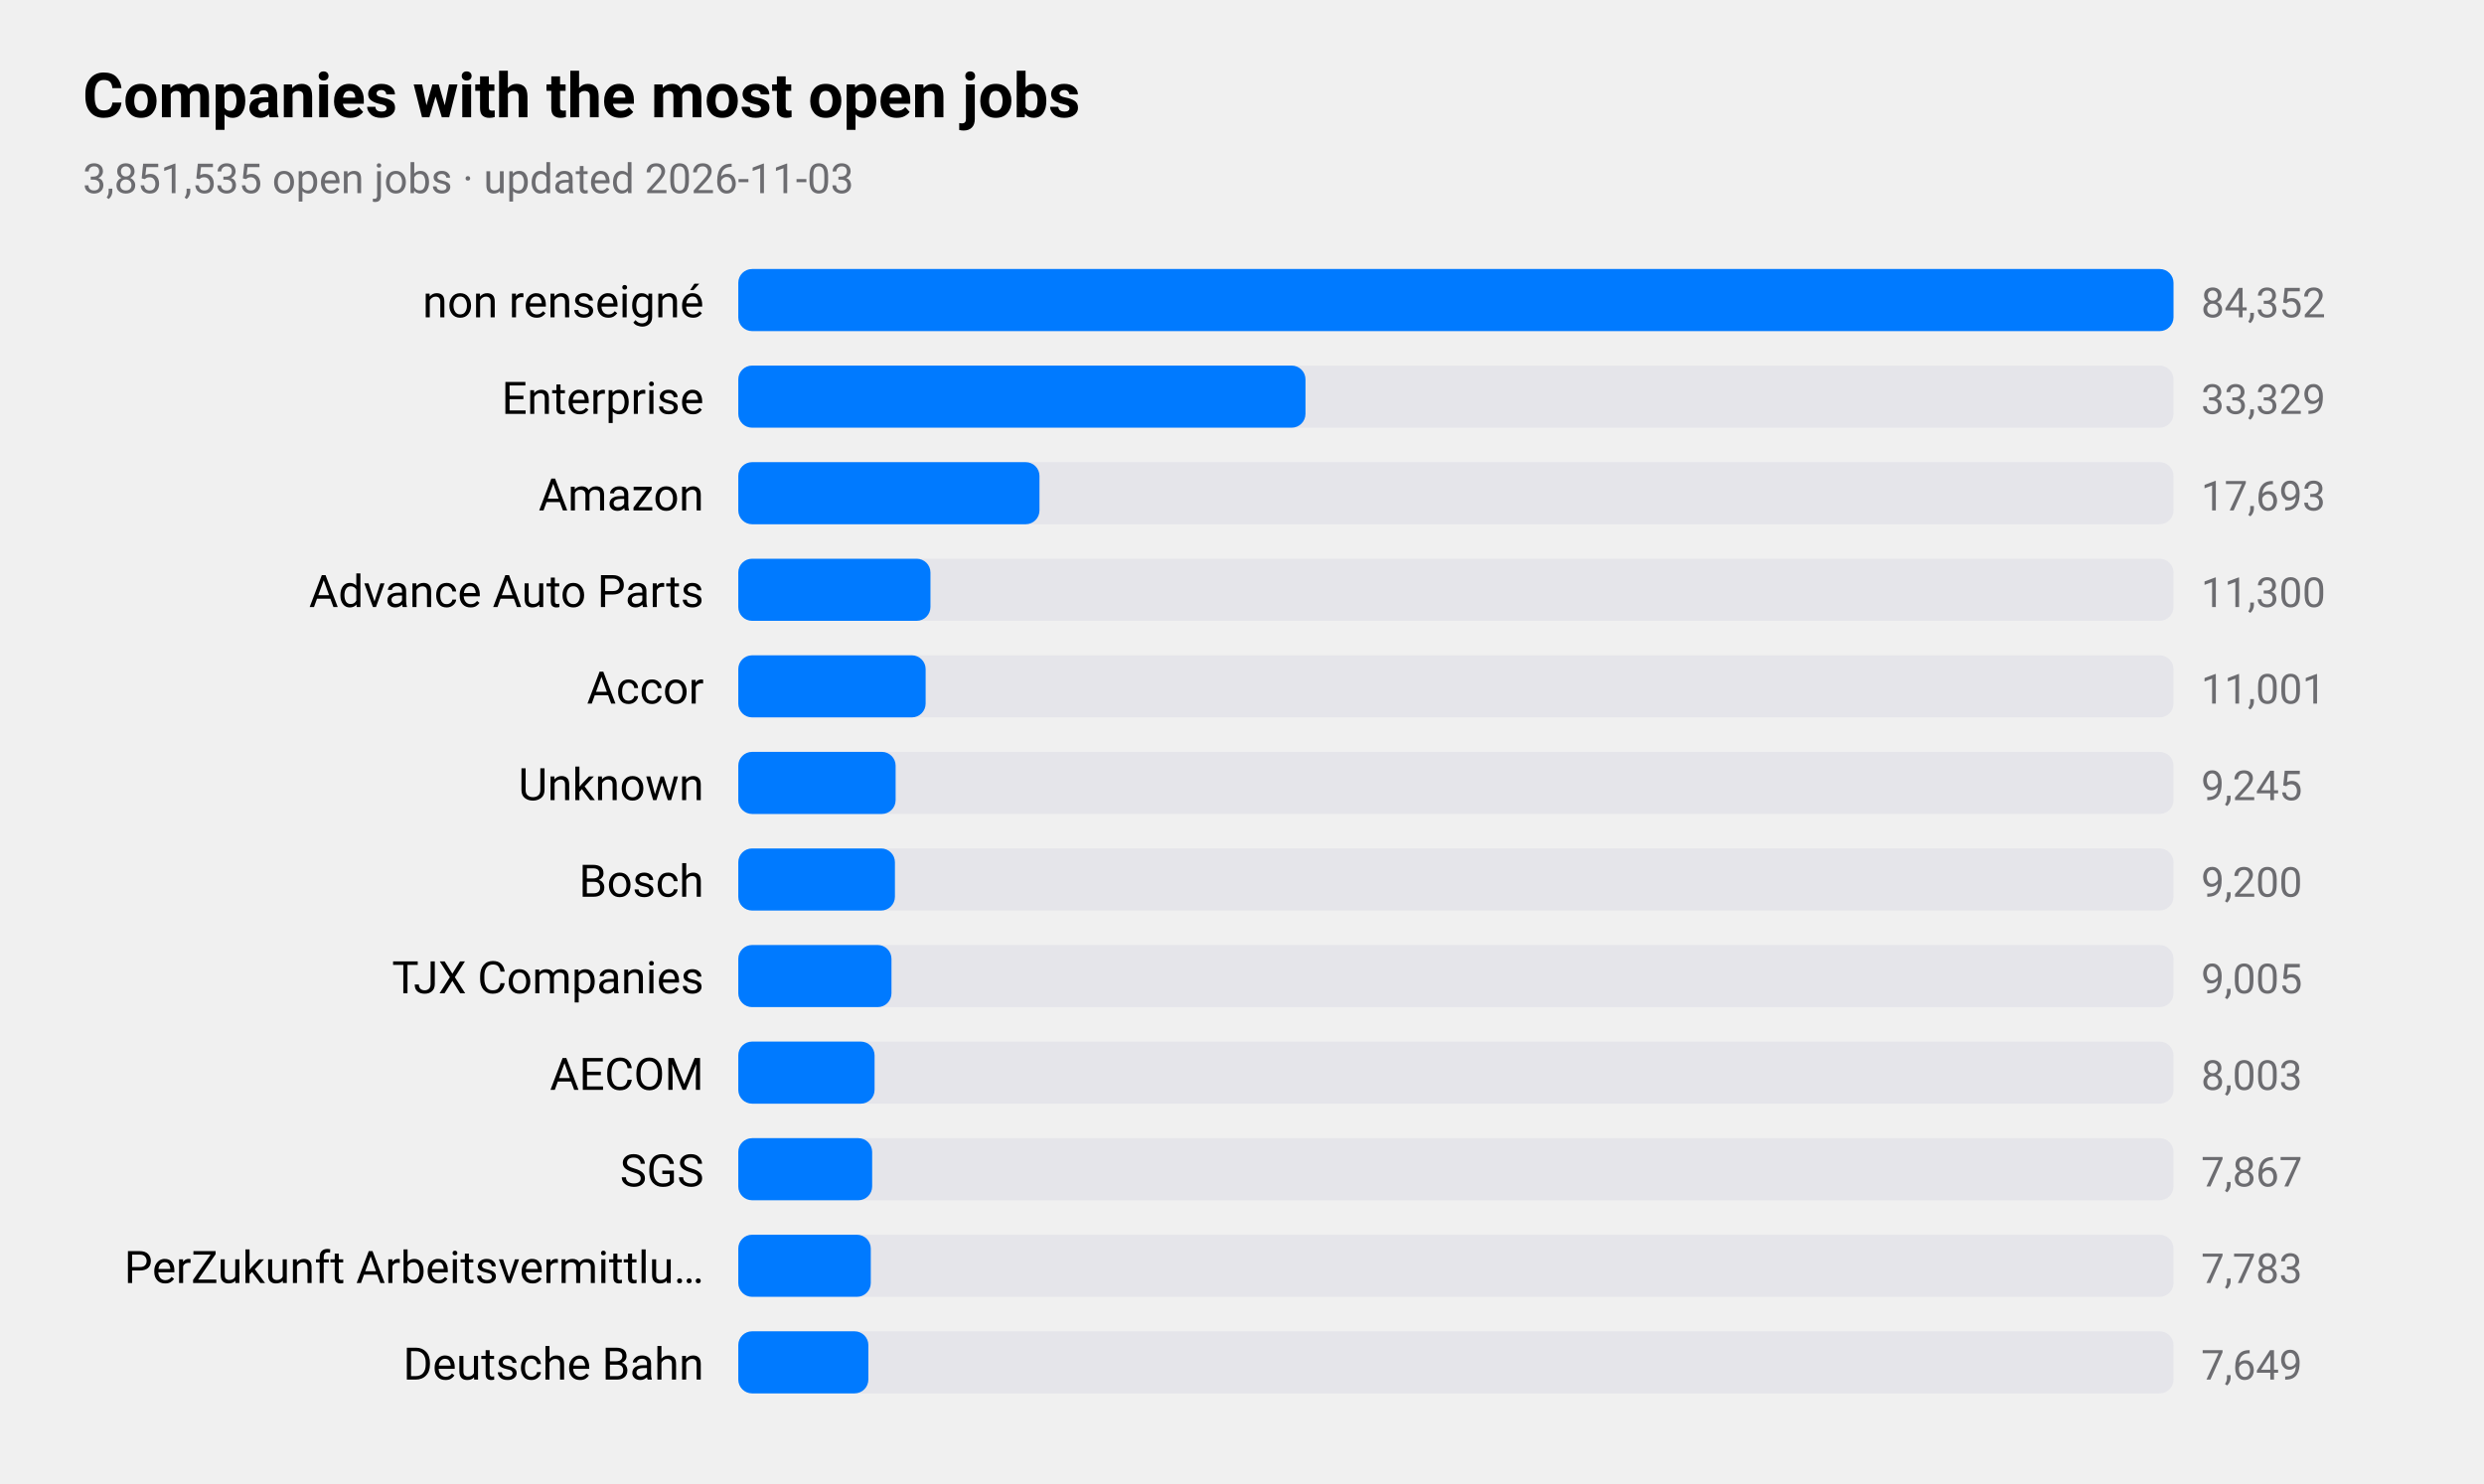
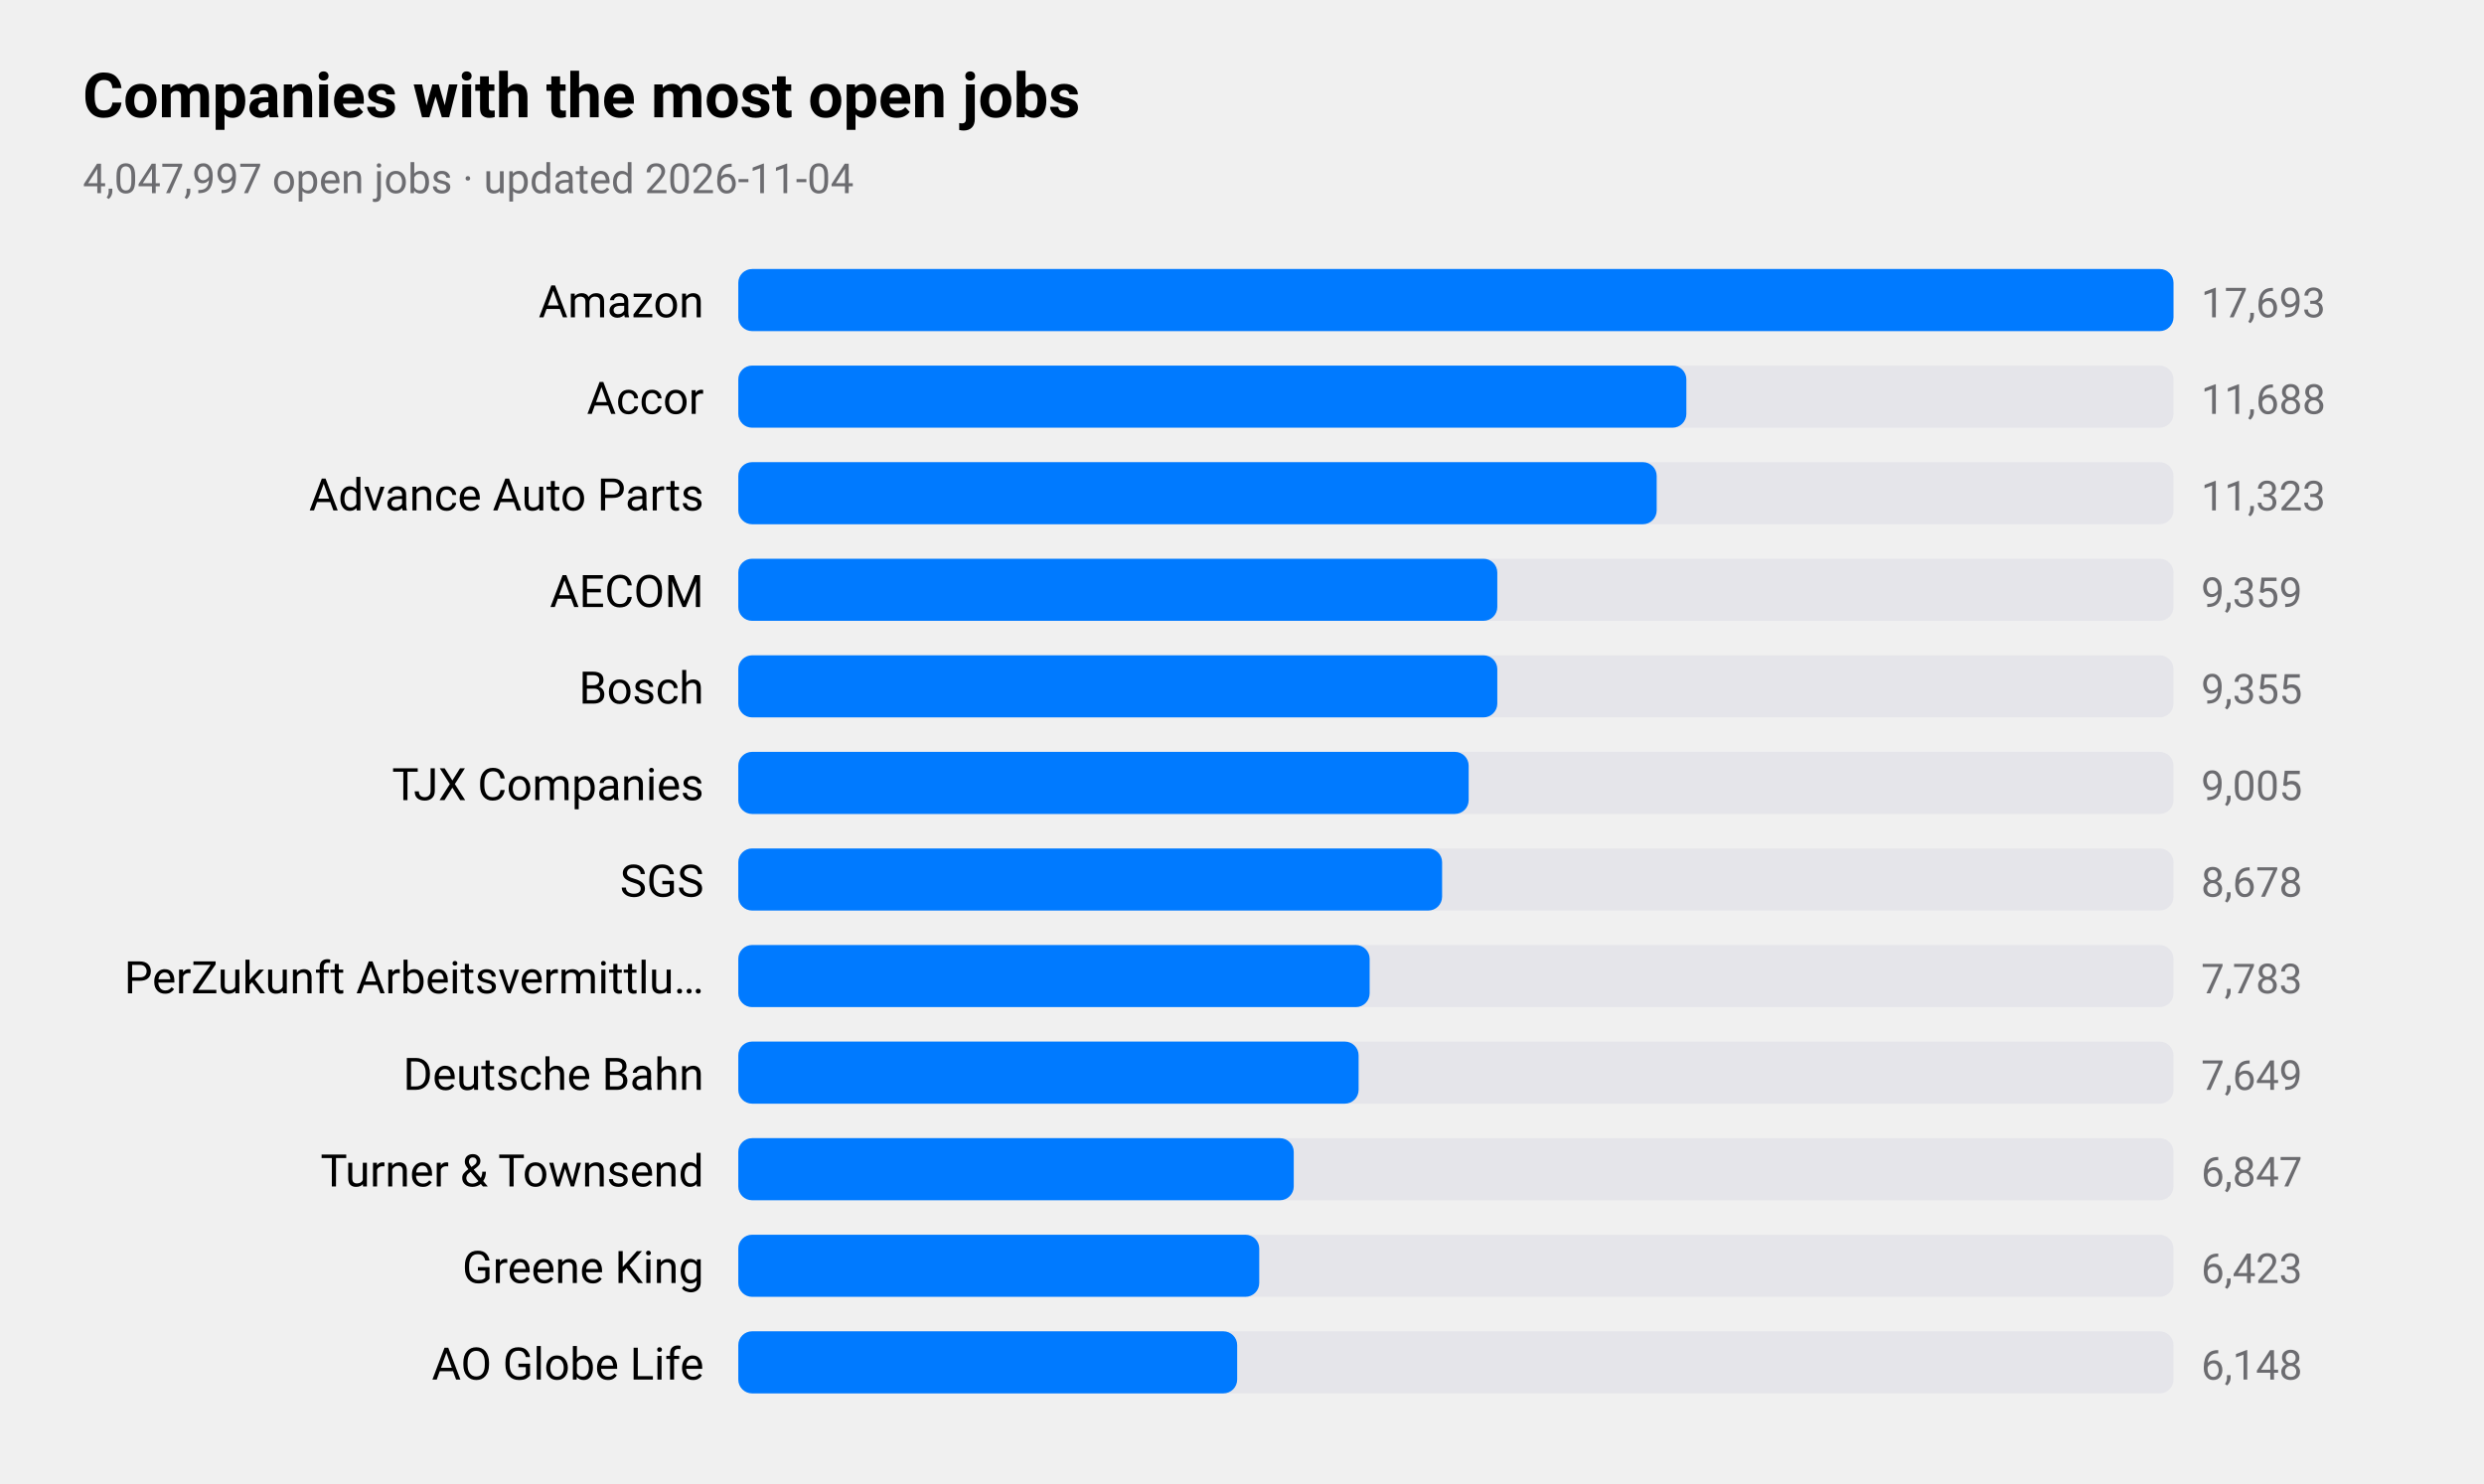
<svg xmlns="http://www.w3.org/2000/svg" viewBox="0 0 720 430" width="720" height="430" role="img" aria-label="Companies with the most open jobs">
  <style>
text{font-family:-apple-system,BlinkMacSystemFont,"SF Pro Text","Helvetica Neue","Segoe UI",Roboto,sans-serif;fill:#000}
.sub,.val,.axis{fill:#6c6c70}.bar{fill:#007aff}.track{fill:#e5e5ea}.grid{stroke:#d1d1d6}
.l1{fill:none;stroke:#007aff;stroke-width:2.5}.d1{fill:#007aff}.l2{fill:none;stroke:#ff9500;stroke-width:2.5}.d2{fill:#ff9500}
.l3{fill:none;stroke:#34c759;stroke-width:2.5}.d3{fill:#34c759}.l4{fill:none;stroke:#af52de;stroke-width:2.5}.d4{fill:#af52de}
.l5{fill:none;stroke:#ff3b30;stroke-width:2.5}.d5{fill:#ff3b30}.l6{fill:none;stroke:#00b8d4;stroke-width:2.5}.d6{fill:#00b8d4}
@media(prefers-color-scheme:dark){text{fill:#fff}.sub,.val,.axis{fill:#98989d}.bar{fill:#0a84ff}.track{fill:#2c2c2e}.grid{stroke:#38383a}
.l1{stroke:#0a84ff}.d1{fill:#0a84ff}.l2{stroke:#ff9f0a}.d2{fill:#ff9f0a}
.l3{stroke:#30d158}.d3{fill:#30d158}.l4{stroke:#bf5af2}.d4{fill:#bf5af2}.l5{stroke:#ff453a}.d5{fill:#ff453a}.l6{stroke:#40cbe0}.d6{fill:#40cbe0}}
</style>
  <text x="24" y="34" font-size="18" font-weight="600">Companies with the most open jobs</text>
-   <text class="sub" x="24" y="56" font-size="12">3,851,535 open jobs · updated 2026-11-03</text>
-   <text x="204" y="92" font-size="13" text-anchor="end">non renseigné</text>
+   <text class="sub" x="24" y="56" font-size="12">4,047,997 open jobs · updated 2026-11-04</text>
+   <text x="204" y="92" font-size="13" text-anchor="end">Amazon</text>
  <rect class="track" x="214" y="78" width="416" height="18" rx="4" />
  <rect class="bar" x="214" y="78" width="416.0" height="18" rx="4" />
-   <text class="val" x="638" y="92" font-size="12">84,352</text>
-   <text x="204" y="120" font-size="13" text-anchor="end">Enterprise</text>
+   <text class="val" x="638" y="92" font-size="12">17,693</text>
+   <text x="204" y="120" font-size="13" text-anchor="end">Accor</text>
  <rect class="track" x="214" y="106" width="416" height="18" rx="4" />
-   <rect class="bar" x="214" y="106" width="164.4" height="18" rx="4" />
-   <text class="val" x="638" y="120" font-size="12">33,329</text>
-   <text x="204" y="148" font-size="13" text-anchor="end">Amazon</text>
+   <rect class="bar" x="214" y="106" width="274.8" height="18" rx="4" />
+   <text class="val" x="638" y="120" font-size="12">11,688</text>
+   <text x="204" y="148" font-size="13" text-anchor="end">Advance Auto Parts</text>
  <rect class="track" x="214" y="134" width="416" height="18" rx="4" />
-   <rect class="bar" x="214" y="134" width="87.3" height="18" rx="4" />
-   <text class="val" x="638" y="148" font-size="12">17,693</text>
-   <text x="204" y="176" font-size="13" text-anchor="end">Advance Auto Parts</text>
+   <rect class="bar" x="214" y="134" width="266.2" height="18" rx="4" />
+   <text class="val" x="638" y="148" font-size="12">11,323</text>
+   <text x="204" y="176" font-size="13" text-anchor="end">AECOM</text>
  <rect class="track" x="214" y="162" width="416" height="18" rx="4" />
-   <rect class="bar" x="214" y="162" width="55.7" height="18" rx="4" />
-   <text class="val" x="638" y="176" font-size="12">11,300</text>
-   <text x="204" y="204" font-size="13" text-anchor="end">Accor</text>
+   <rect class="bar" x="214" y="162" width="220.0" height="18" rx="4" />
+   <text class="val" x="638" y="176" font-size="12">9,359</text>
+   <text x="204" y="204" font-size="13" text-anchor="end">Bosch</text>
  <rect class="track" x="214" y="190" width="416" height="18" rx="4" />
-   <rect class="bar" x="214" y="190" width="54.3" height="18" rx="4" />
-   <text class="val" x="638" y="204" font-size="12">11,001</text>
-   <text x="204" y="232" font-size="13" text-anchor="end">Unknown</text>
+   <rect class="bar" x="214" y="190" width="220.0" height="18" rx="4" />
+   <text class="val" x="638" y="204" font-size="12">9,355</text>
+   <text x="204" y="232" font-size="13" text-anchor="end">TJX Companies</text>
  <rect class="track" x="214" y="218" width="416" height="18" rx="4" />
-   <rect class="bar" x="214" y="218" width="45.6" height="18" rx="4" />
-   <text class="val" x="638" y="232" font-size="12">9,245</text>
-   <text x="204" y="260" font-size="13" text-anchor="end">Bosch</text>
+   <rect class="bar" x="214" y="218" width="211.7" height="18" rx="4" />
+   <text class="val" x="638" y="232" font-size="12">9,005</text>
+   <text x="204" y="260" font-size="13" text-anchor="end">SGS</text>
  <rect class="track" x="214" y="246" width="416" height="18" rx="4" />
-   <rect class="bar" x="214" y="246" width="45.4" height="18" rx="4" />
-   <text class="val" x="638" y="260" font-size="12">9,200</text>
-   <text x="204" y="288" font-size="13" text-anchor="end">TJX Companies</text>
+   <rect class="bar" x="214" y="246" width="204.0" height="18" rx="4" />
+   <text class="val" x="638" y="260" font-size="12">8,678</text>
+   <text x="204" y="288" font-size="13" text-anchor="end">PerZukunft Arbeitsvermittlu…</text>
  <rect class="track" x="214" y="274" width="416" height="18" rx="4" />
-   <rect class="bar" x="214" y="274" width="44.4" height="18" rx="4" />
-   <text class="val" x="638" y="288" font-size="12">9,005</text>
-   <text x="204" y="316" font-size="13" text-anchor="end">AECOM</text>
+   <rect class="bar" x="214" y="274" width="183.0" height="18" rx="4" />
+   <text class="val" x="638" y="288" font-size="12">7,783</text>
+   <text x="204" y="316" font-size="13" text-anchor="end">Deutsche Bahn</text>
  <rect class="track" x="214" y="302" width="416" height="18" rx="4" />
-   <rect class="bar" x="214" y="302" width="39.5" height="18" rx="4" />
-   <text class="val" x="638" y="316" font-size="12">8,003</text>
-   <text x="204" y="344" font-size="13" text-anchor="end">SGS</text>
+   <rect class="bar" x="214" y="302" width="179.8" height="18" rx="4" />
+   <text class="val" x="638" y="316" font-size="12">7,649</text>
+   <text x="204" y="344" font-size="13" text-anchor="end">Turner &amp; Townsend</text>
  <rect class="track" x="214" y="330" width="416" height="18" rx="4" />
-   <rect class="bar" x="214" y="330" width="38.8" height="18" rx="4" />
-   <text class="val" x="638" y="344" font-size="12">7,867</text>
-   <text x="204" y="372" font-size="13" text-anchor="end">PerZukunft Arbeitsvermittlu…</text>
+   <rect class="bar" x="214" y="330" width="161.0" height="18" rx="4" />
+   <text class="val" x="638" y="344" font-size="12">6,847</text>
+   <text x="204" y="372" font-size="13" text-anchor="end">Greene King</text>
  <rect class="track" x="214" y="358" width="416" height="18" rx="4" />
-   <rect class="bar" x="214" y="358" width="38.4" height="18" rx="4" />
-   <text class="val" x="638" y="372" font-size="12">7,783</text>
-   <text x="204" y="400" font-size="13" text-anchor="end">Deutsche Bahn</text>
+   <rect class="bar" x="214" y="358" width="151.0" height="18" rx="4" />
+   <text class="val" x="638" y="372" font-size="12">6,423</text>
+   <text x="204" y="400" font-size="13" text-anchor="end">AO Globe Life</text>
  <rect class="track" x="214" y="386" width="416" height="18" rx="4" />
-   <rect class="bar" x="214" y="386" width="37.7" height="18" rx="4" />
-   <text class="val" x="638" y="400" font-size="12">7,649</text>
+   <rect class="bar" x="214" y="386" width="144.6" height="18" rx="4" />
+   <text class="val" x="638" y="400" font-size="12">6,148</text>
</svg>
